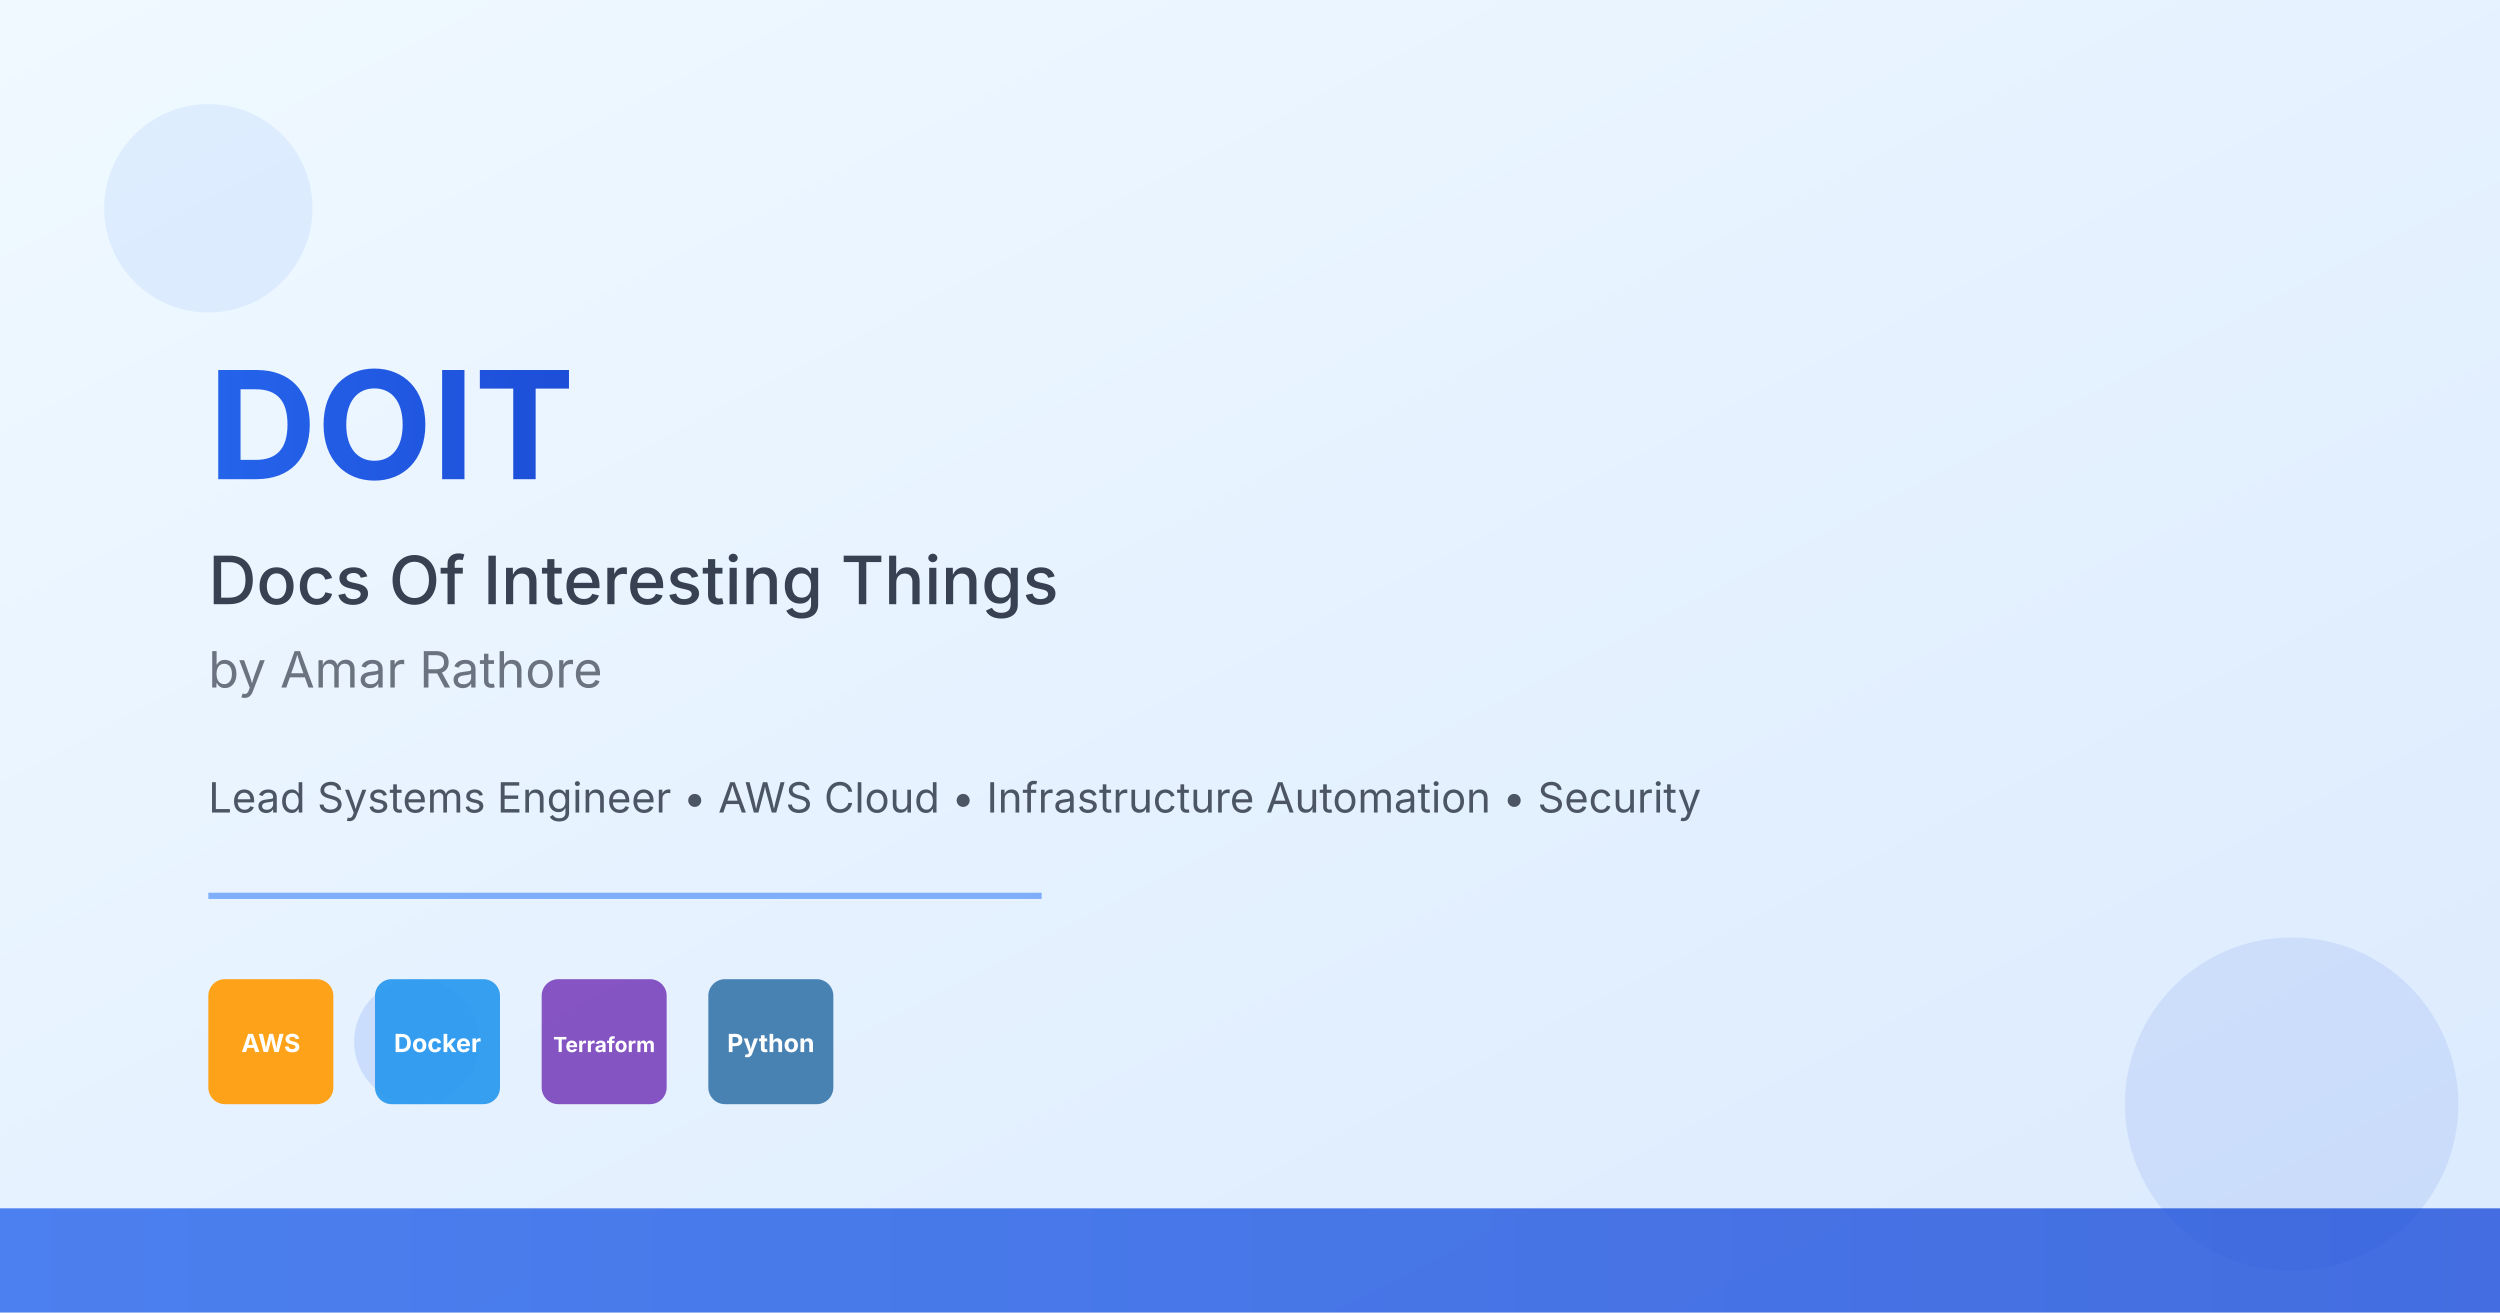
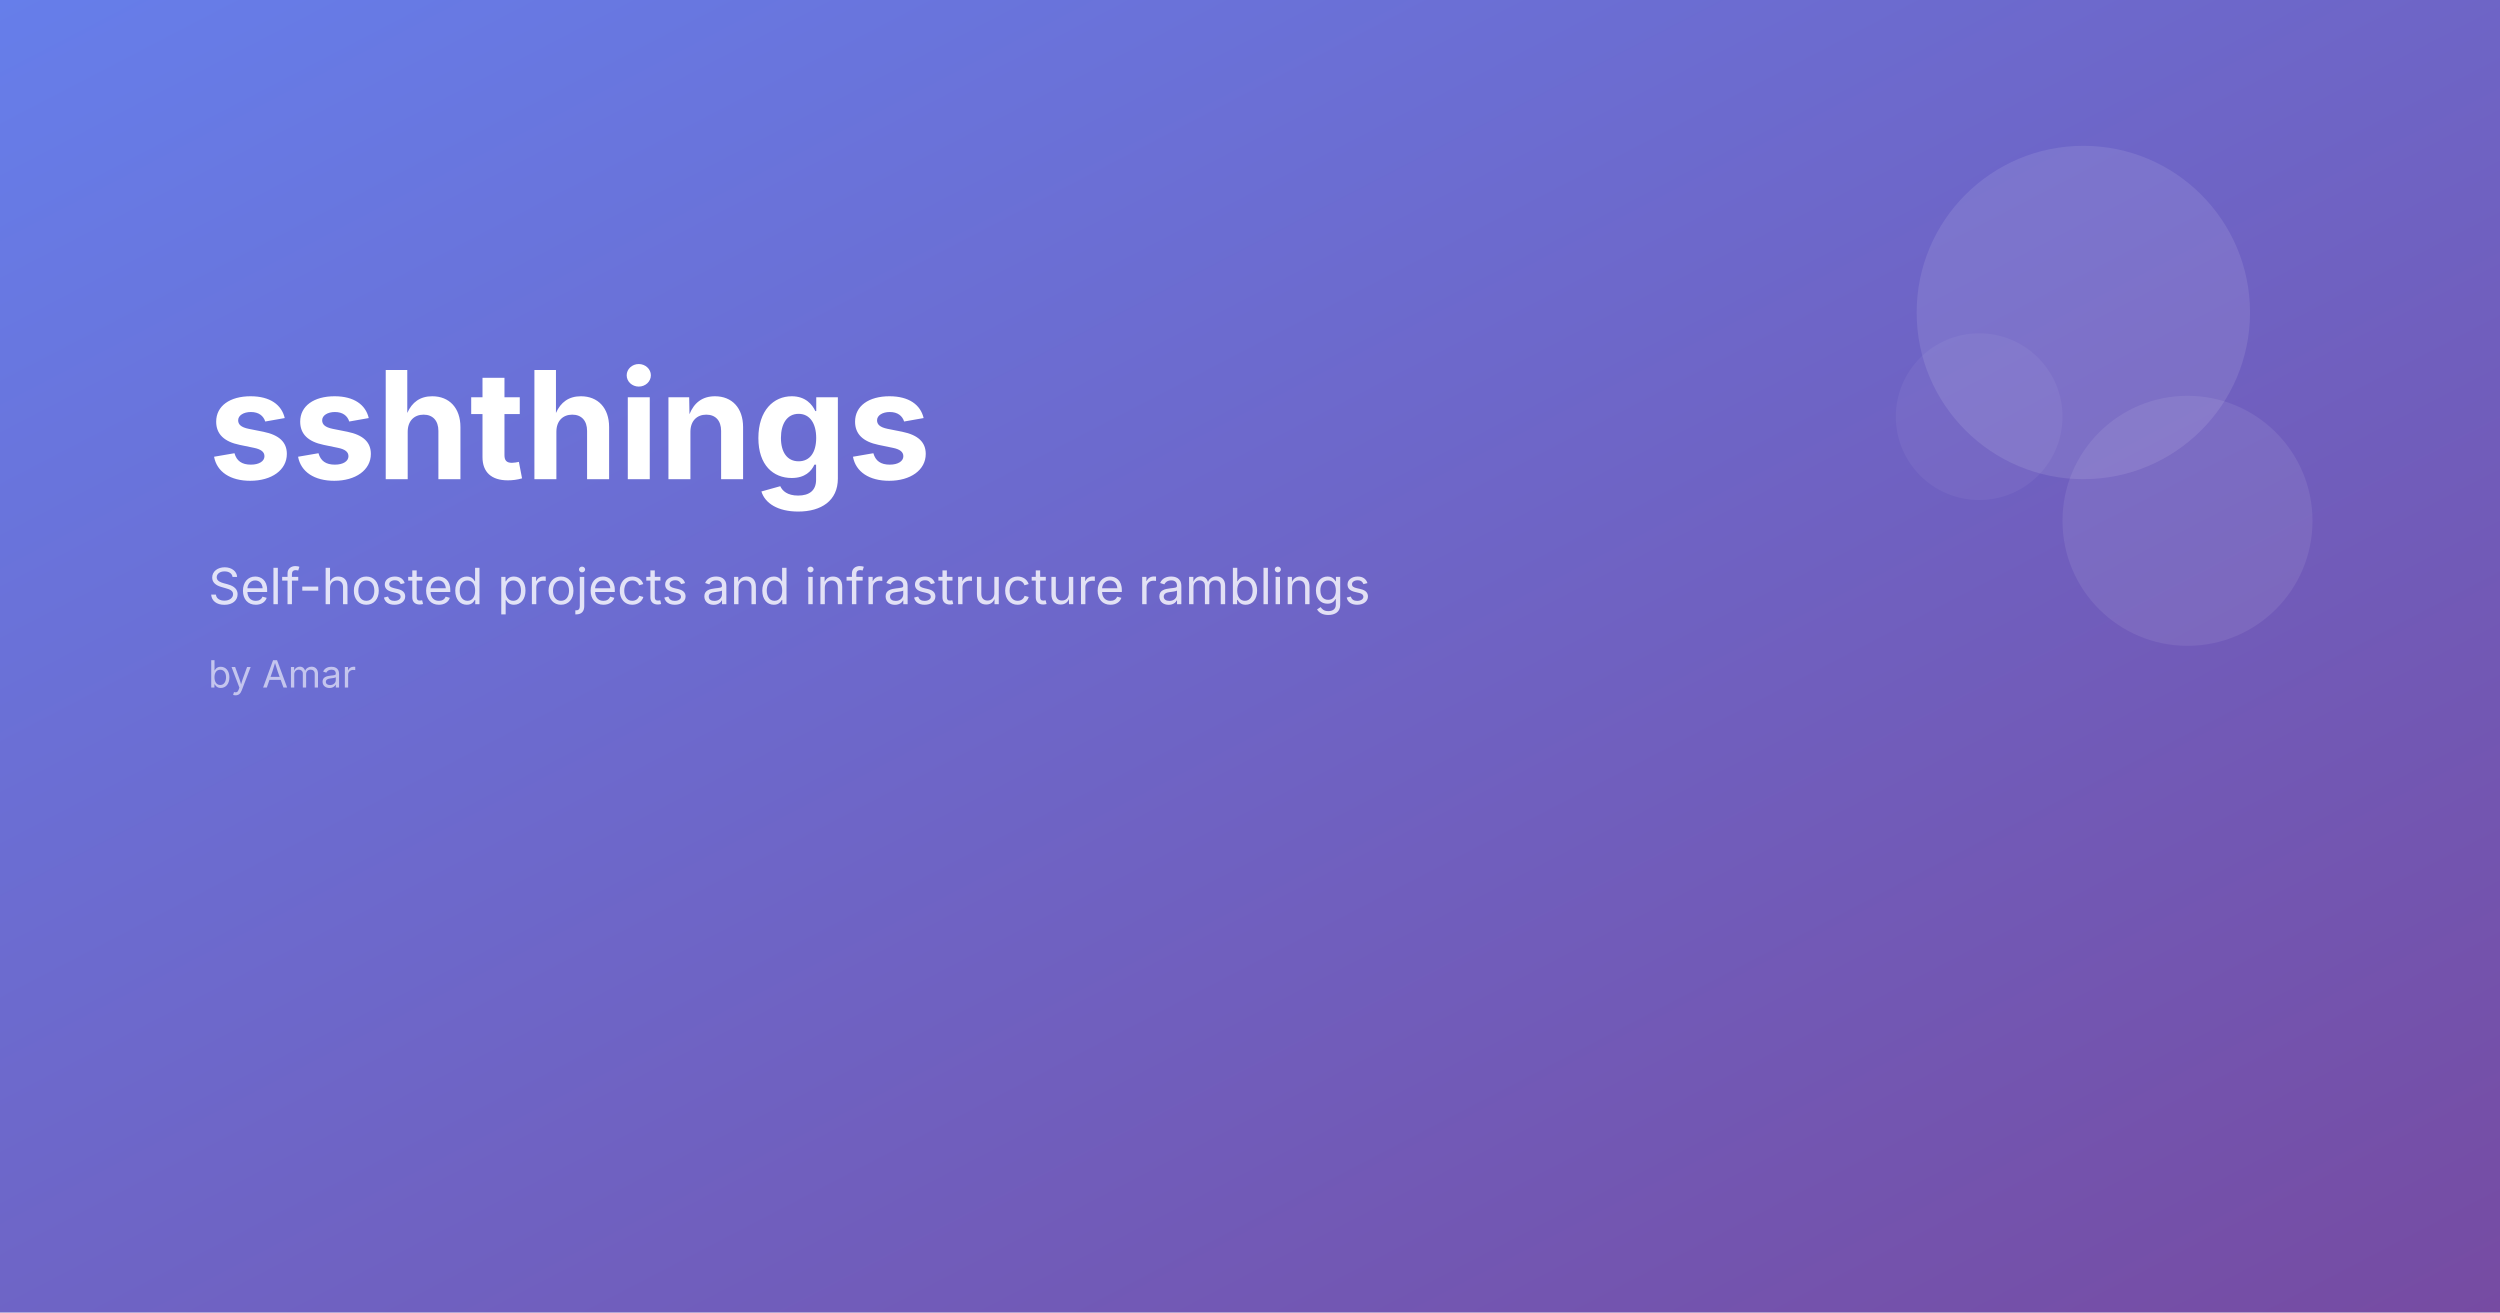
- <svg xmlns="http://www.w3.org/2000/svg" width="1200" height="630" viewBox="0 0 1200 630">
+ <svg xmlns="http://www.w3.org/2000/svg" width="1200" height="630" viewBox="0 0 1200 630" fill="none">
+   <rect width="1200" height="630" fill="url(#gradient)" />
  <defs>
-     <linearGradient id="bgGradient" x1="0%" y1="0%" x2="100%" y2="100%">
-       <stop offset="0%" style="stop-color:#f0f9ff;stop-opacity:1" />
-       <stop offset="100%" style="stop-color:#dbeafe;stop-opacity:1" />
-     </linearGradient>
-     <linearGradient id="textGradient" x1="0%" y1="0%" x2="100%" y2="0%">
-       <stop offset="0%" style="stop-color:#2563eb;stop-opacity:1" />
-       <stop offset="100%" style="stop-color:#1d4ed8;stop-opacity:1" />
+     <linearGradient id="gradient" x1="0%" y1="0%" x2="100%" y2="100%">
+       <stop offset="0%" style="stop-color:#667eea;stop-opacity:1" />
+       <stop offset="100%" style="stop-color:#764ba2;stop-opacity:1" />
    </linearGradient>
  </defs>
-   <rect width="1200" height="630" fill="url(#bgGradient)" />
-   <circle cx="100" cy="100" r="50" fill="#3b82f6" opacity="0.1" />
-   <circle cx="1100" cy="530" r="80" fill="#1d4ed8" opacity="0.1" />
-   <circle cx="200" cy="500" r="30" fill="#2563eb" opacity="0.15" />
  <g transform="translate(100, 150)">
-     <text x="0" y="80" font-family="system-ui, -apple-system, sans-serif" font-size="72" font-weight="bold" fill="url(#textGradient)">
-       DOIT
+     <text x="0" y="80" font-family="Inter, system-ui, sans-serif" font-size="72" font-weight="700" fill="white">
+       sshthings
    </text>
-     <text x="0" y="140" font-family="system-ui, -apple-system, sans-serif" font-size="32" font-weight="500" fill="#374151">
-       Docs Of Interesting Things
+     <text x="0" y="140" font-family="Inter, system-ui, sans-serif" font-size="24" font-weight="400" fill="rgba(255,255,255,0.8)">
+       Self-hosted projects and infrastructure ramblings
    </text>
-     <text x="0" y="180" font-family="system-ui, -apple-system, sans-serif" font-size="24" fill="#6b7280">
-       by Amar Rathore
+     <text x="0" y="180" font-family="Inter, system-ui, sans-serif" font-size="18" font-weight="400" fill="rgba(255,255,255,0.6)">
+       by Amar
    </text>
-     <text x="0" y="240" font-family="system-ui, -apple-system, sans-serif" font-size="20" fill="#4b5563" max-width="800">
-       Lead Systems Engineer • AWS Cloud • Infrastructure Automation • Security
-     </text>
-     <line x1="0" y1="280" x2="400" y2="280" stroke="#3b82f6" stroke-width="3" opacity="0.6" />
-     <g transform="translate(0, 320)">
-       <rect x="0" y="0" width="60" height="60" rx="8" fill="#ff9900" opacity="0.9" />
-       <text x="30" y="35" font-family="system-ui, -apple-system, sans-serif" font-size="12" font-weight="bold" fill="white" text-anchor="middle">AWS</text>
-       <rect x="80" y="0" width="60" height="60" rx="8" fill="#2496ed" opacity="0.9" />
-       <text x="110" y="35" font-family="system-ui, -apple-system, sans-serif" font-size="12" font-weight="bold" fill="white" text-anchor="middle">Docker</text>
-       <rect x="160" y="0" width="60" height="60" rx="8" fill="#7b42bc" opacity="0.9" />
-       <text x="190" y="35" font-family="system-ui, -apple-system, sans-serif" font-size="10" font-weight="bold" fill="white" text-anchor="middle">Terraform</text>
-       <rect x="240" y="0" width="60" height="60" rx="8" fill="#3776ab" opacity="0.9" />
-       <text x="270" y="35" font-family="system-ui, -apple-system, sans-serif" font-size="12" font-weight="bold" fill="white" text-anchor="middle">Python</text>
-     </g>
  </g>
-   <rect x="0" y="580" width="1200" height="50" fill="url(#textGradient)" opacity="0.8" />
+   <circle cx="1000" cy="150" r="80" fill="rgba(255,255,255,0.1)" />
+   <circle cx="950" cy="200" r="40" fill="rgba(255,255,255,0.05)" />
+   <circle cx="1050" cy="250" r="60" fill="rgba(255,255,255,0.08)" />
</svg>
